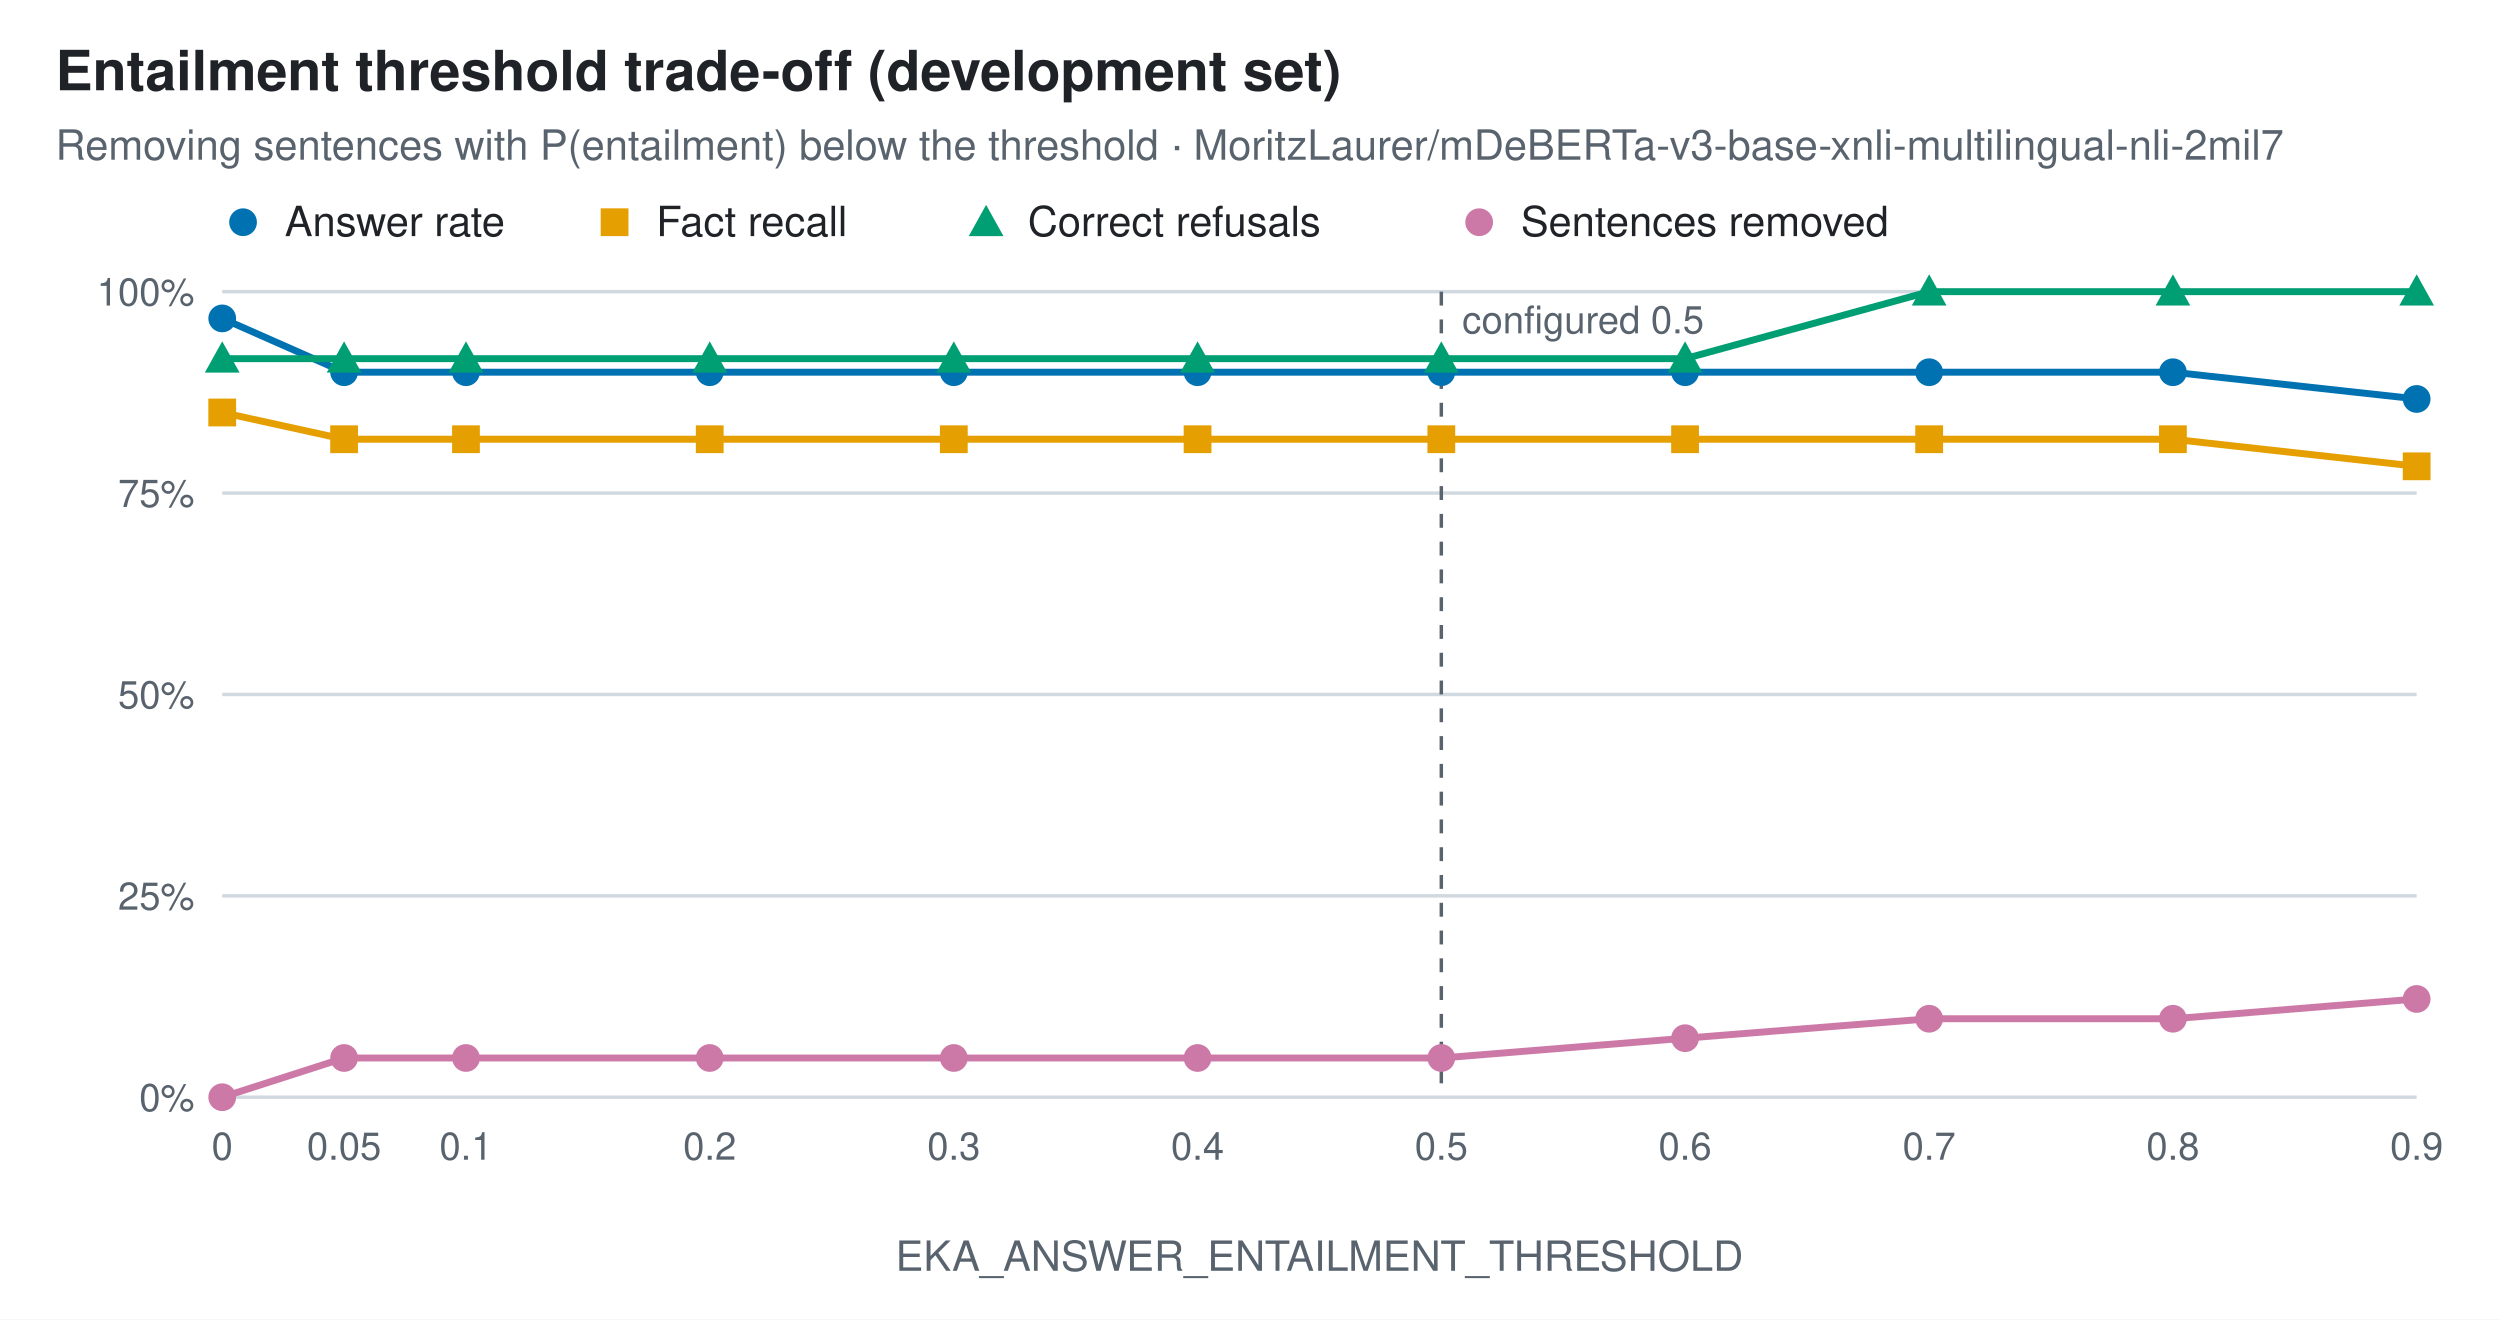
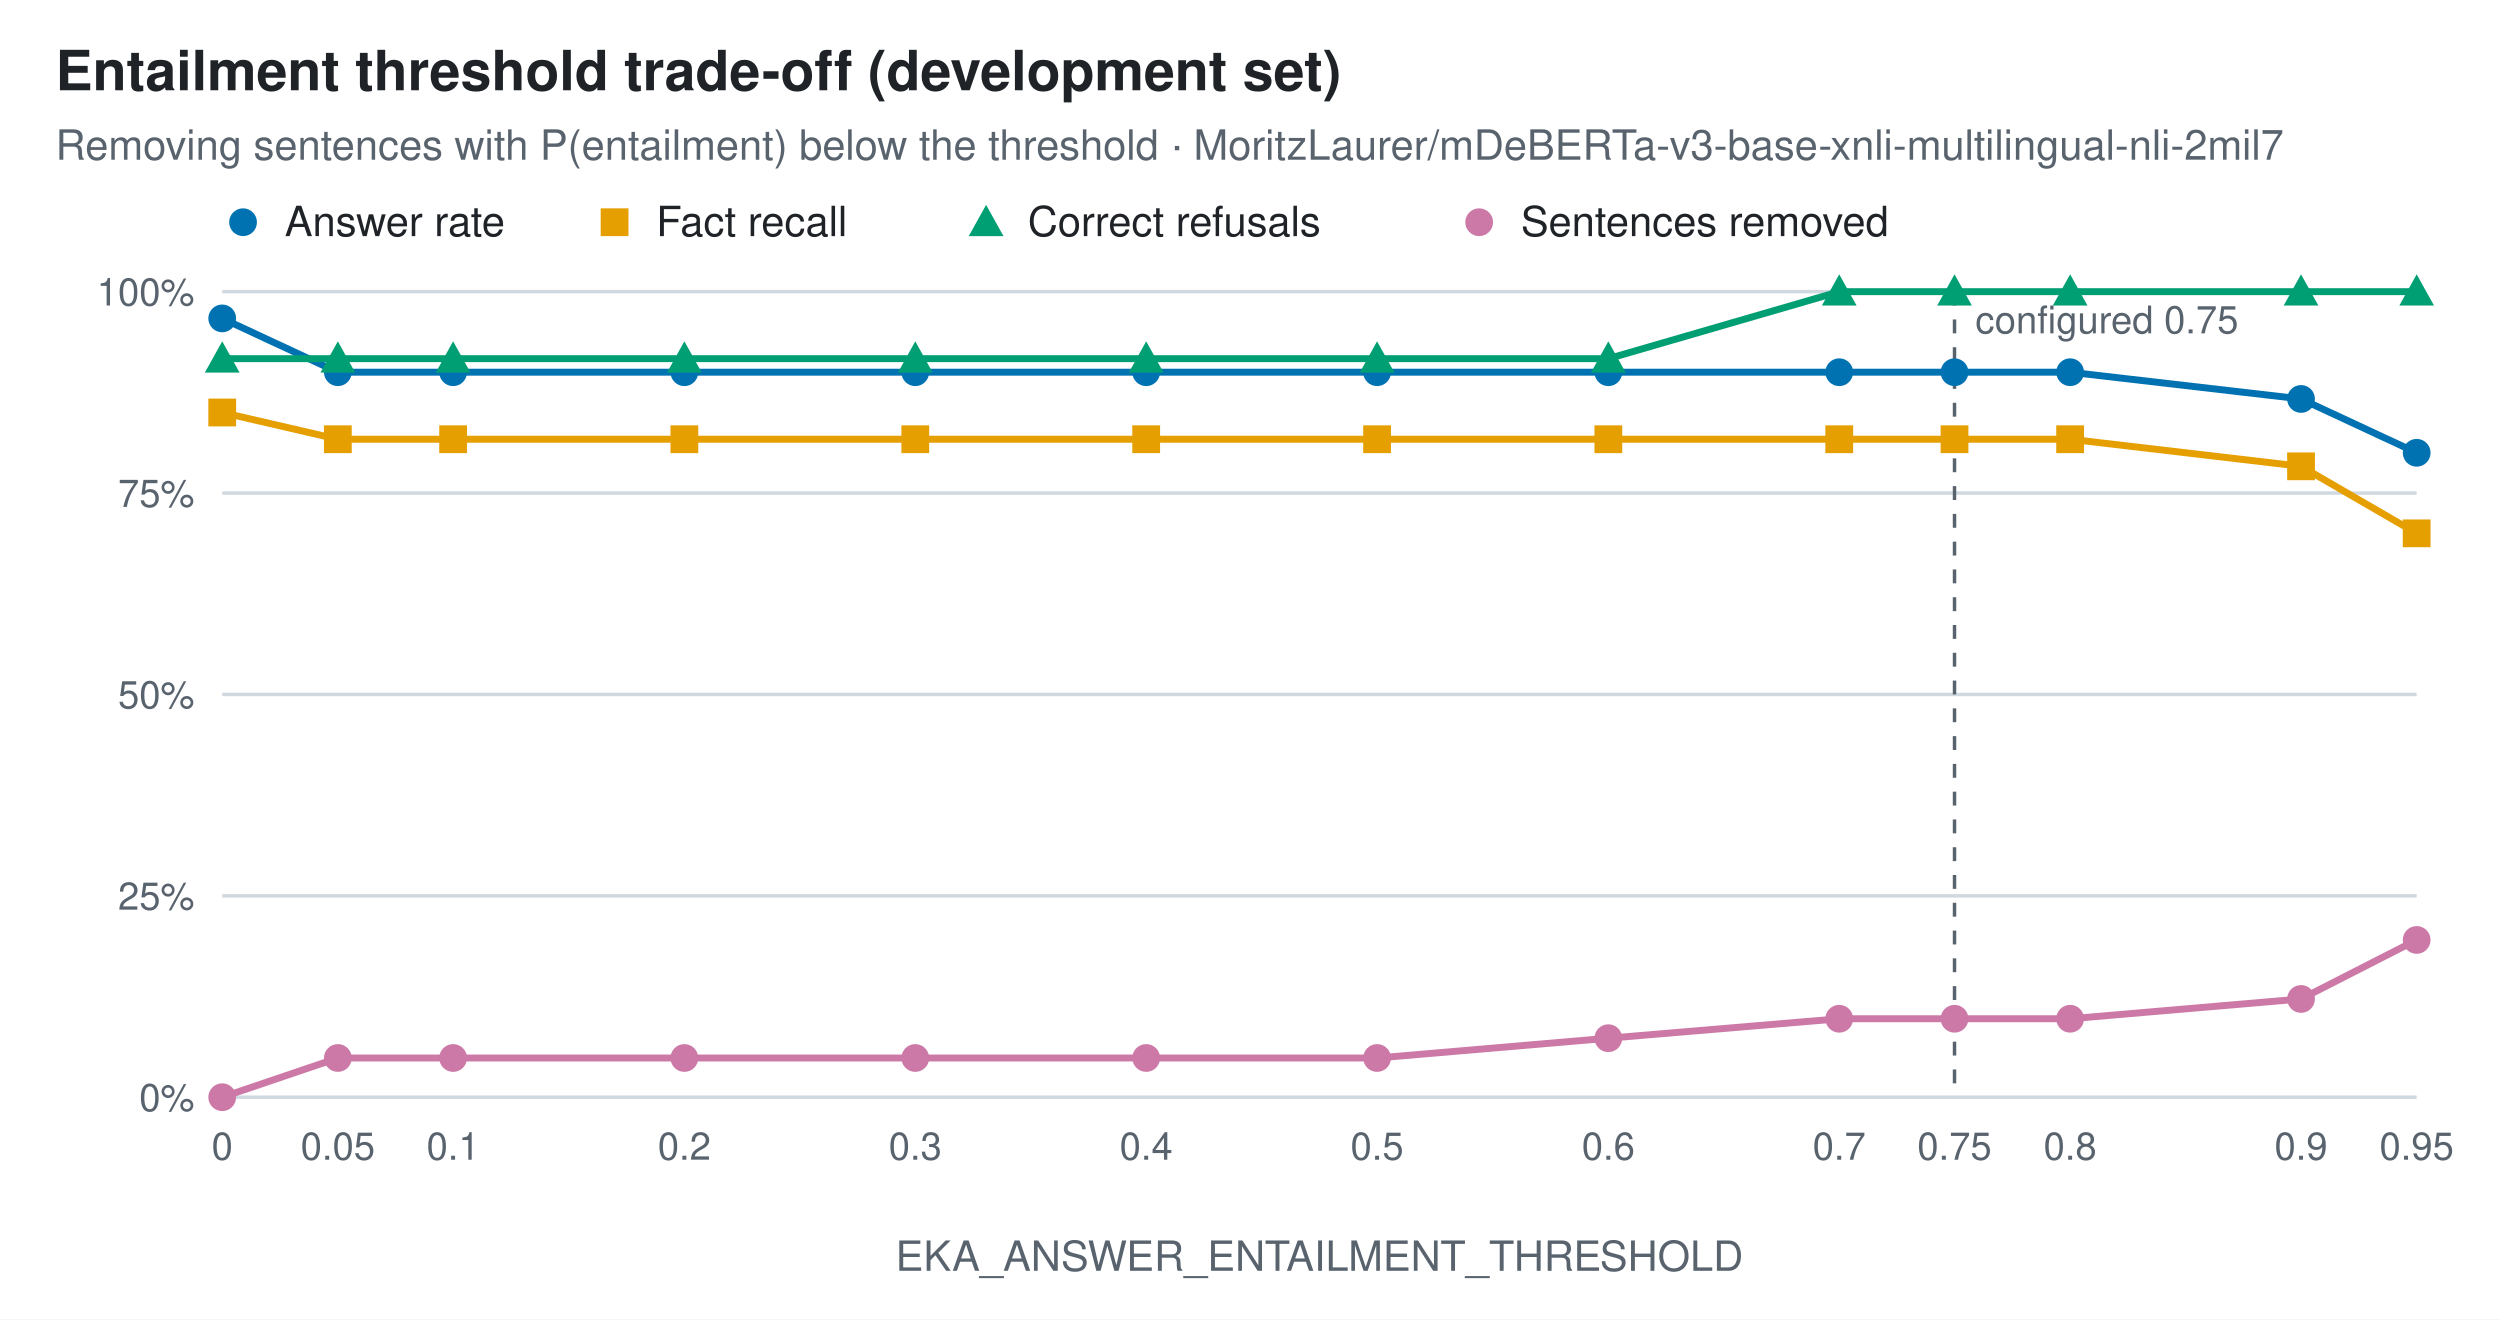
<svg xmlns="http://www.w3.org/2000/svg" width="720" height="380" viewBox="0 0 720 380" role="img" aria-labelledby="t d">
  <rect width="720" height="380" fill="#ffffff" />
  <text x="16.0" y="26.0" font-family="-apple-system, Segoe UI, Helvetica, Arial, sans-serif" font-size="16" fill="#1f2328" text-anchor="start" font-weight="600">Entailment threshold trade-off (development set)</text>
  <text x="16.0" y="46.0" font-family="-apple-system, Segoe UI, Helvetica, Arial, sans-serif" font-size="12" fill="#59636e" text-anchor="start" font-weight="normal">Removing sentences with P(entailment) below the threshold · MoritzLaurer/mDeBERTa-v3-base-xnli-multilingual-nli-2mil7</text>
  <circle cx="70.0" cy="64.0" r="4" fill="#0072B2" />
  <text x="82.0" y="68.0" font-family="-apple-system, Segoe UI, Helvetica, Arial, sans-serif" font-size="12" fill="#1f2328" text-anchor="start" font-weight="normal">Answer rate</text>
  <rect x="173.0" y="60.0" width="8" height="8" fill="#E69F00" />
  <text x="189.0" y="68.0" font-family="-apple-system, Segoe UI, Helvetica, Arial, sans-serif" font-size="12" fill="#1f2328" text-anchor="start" font-weight="normal">Fact recall</text>
  <path d="M284.0 59.0 L289.0 68.0 L279.0 68.0 Z" fill="#009E73" />
  <text x="296.0" y="68.0" font-family="-apple-system, Segoe UI, Helvetica, Arial, sans-serif" font-size="12" fill="#1f2328" text-anchor="start" font-weight="normal">Correct refusals</text>
  <circle cx="426.0" cy="64.0" r="4" fill="#CC79A7" />
  <text x="438.0" y="68.0" font-family="-apple-system, Segoe UI, Helvetica, Arial, sans-serif" font-size="12" fill="#1f2328" text-anchor="start" font-weight="normal">Sentences removed</text>
  <line x1="64" x2="696" y1="316.0" y2="316.0" stroke="#d1d9e0" stroke-width="1" />
  <text x="56.0" y="320.0" font-family="-apple-system, Segoe UI, Helvetica, Arial, sans-serif" font-size="11" fill="#59636e" text-anchor="end" font-weight="normal">0%</text>
  <line x1="64" x2="696" y1="258.0" y2="258.0" stroke="#d1d9e0" stroke-width="1" />
  <text x="56.0" y="262.0" font-family="-apple-system, Segoe UI, Helvetica, Arial, sans-serif" font-size="11" fill="#59636e" text-anchor="end" font-weight="normal">25%</text>
  <line x1="64" x2="696" y1="200.0" y2="200.0" stroke="#d1d9e0" stroke-width="1" />
  <text x="56.0" y="204.0" font-family="-apple-system, Segoe UI, Helvetica, Arial, sans-serif" font-size="11" fill="#59636e" text-anchor="end" font-weight="normal">50%</text>
  <line x1="64" x2="696" y1="142.0" y2="142.0" stroke="#d1d9e0" stroke-width="1" />
  <text x="56.0" y="146.0" font-family="-apple-system, Segoe UI, Helvetica, Arial, sans-serif" font-size="11" fill="#59636e" text-anchor="end" font-weight="normal">75%</text>
  <line x1="64" x2="696" y1="84.0" y2="84.0" stroke="#d1d9e0" stroke-width="1" />
  <text x="56.0" y="88.0" font-family="-apple-system, Segoe UI, Helvetica, Arial, sans-serif" font-size="11" fill="#59636e" text-anchor="end" font-weight="normal">100%</text>
  <text x="64.0" y="334.0" font-family="-apple-system, Segoe UI, Helvetica, Arial, sans-serif" font-size="11" fill="#59636e" text-anchor="middle" font-weight="normal">0</text>
-   <text x="99.1" y="334.0" font-family="-apple-system, Segoe UI, Helvetica, Arial, sans-serif" font-size="11" fill="#59636e" text-anchor="middle" font-weight="normal">0.05</text>
-   <text x="134.2" y="334.0" font-family="-apple-system, Segoe UI, Helvetica, Arial, sans-serif" font-size="11" fill="#59636e" text-anchor="middle" font-weight="normal">0.1</text>
-   <text x="204.4" y="334.0" font-family="-apple-system, Segoe UI, Helvetica, Arial, sans-serif" font-size="11" fill="#59636e" text-anchor="middle" font-weight="normal">0.2</text>
-   <text x="274.7" y="334.0" font-family="-apple-system, Segoe UI, Helvetica, Arial, sans-serif" font-size="11" fill="#59636e" text-anchor="middle" font-weight="normal">0.3</text>
-   <text x="344.9" y="334.0" font-family="-apple-system, Segoe UI, Helvetica, Arial, sans-serif" font-size="11" fill="#59636e" text-anchor="middle" font-weight="normal">0.4</text>
-   <text x="415.1" y="334.0" font-family="-apple-system, Segoe UI, Helvetica, Arial, sans-serif" font-size="11" fill="#59636e" text-anchor="middle" font-weight="normal">0.5</text>
-   <text x="485.3" y="334.0" font-family="-apple-system, Segoe UI, Helvetica, Arial, sans-serif" font-size="11" fill="#59636e" text-anchor="middle" font-weight="normal">0.6</text>
-   <text x="555.6" y="334.0" font-family="-apple-system, Segoe UI, Helvetica, Arial, sans-serif" font-size="11" fill="#59636e" text-anchor="middle" font-weight="normal">0.7</text>
-   <text x="625.8" y="334.0" font-family="-apple-system, Segoe UI, Helvetica, Arial, sans-serif" font-size="11" fill="#59636e" text-anchor="middle" font-weight="normal">0.8</text>
-   <text x="696.0" y="334.0" font-family="-apple-system, Segoe UI, Helvetica, Arial, sans-serif" font-size="11" fill="#59636e" text-anchor="middle" font-weight="normal">0.9</text>
+   <text x="97.3" y="334.0" font-family="-apple-system, Segoe UI, Helvetica, Arial, sans-serif" font-size="11" fill="#59636e" text-anchor="middle" font-weight="normal">0.05</text>
+   <text x="130.5" y="334.0" font-family="-apple-system, Segoe UI, Helvetica, Arial, sans-serif" font-size="11" fill="#59636e" text-anchor="middle" font-weight="normal">0.1</text>
+   <text x="197.1" y="334.0" font-family="-apple-system, Segoe UI, Helvetica, Arial, sans-serif" font-size="11" fill="#59636e" text-anchor="middle" font-weight="normal">0.2</text>
+   <text x="263.6" y="334.0" font-family="-apple-system, Segoe UI, Helvetica, Arial, sans-serif" font-size="11" fill="#59636e" text-anchor="middle" font-weight="normal">0.3</text>
+   <text x="330.1" y="334.0" font-family="-apple-system, Segoe UI, Helvetica, Arial, sans-serif" font-size="11" fill="#59636e" text-anchor="middle" font-weight="normal">0.4</text>
+   <text x="396.6" y="334.0" font-family="-apple-system, Segoe UI, Helvetica, Arial, sans-serif" font-size="11" fill="#59636e" text-anchor="middle" font-weight="normal">0.5</text>
+   <text x="463.2" y="334.0" font-family="-apple-system, Segoe UI, Helvetica, Arial, sans-serif" font-size="11" fill="#59636e" text-anchor="middle" font-weight="normal">0.6</text>
+   <text x="529.7" y="334.0" font-family="-apple-system, Segoe UI, Helvetica, Arial, sans-serif" font-size="11" fill="#59636e" text-anchor="middle" font-weight="normal">0.7</text>
+   <text x="562.9" y="334.0" font-family="-apple-system, Segoe UI, Helvetica, Arial, sans-serif" font-size="11" fill="#59636e" text-anchor="middle" font-weight="normal">0.75</text>
+   <text x="596.2" y="334.0" font-family="-apple-system, Segoe UI, Helvetica, Arial, sans-serif" font-size="11" fill="#59636e" text-anchor="middle" font-weight="normal">0.8</text>
+   <text x="662.7" y="334.0" font-family="-apple-system, Segoe UI, Helvetica, Arial, sans-serif" font-size="11" fill="#59636e" text-anchor="middle" font-weight="normal">0.9</text>
+   <text x="696.0" y="334.0" font-family="-apple-system, Segoe UI, Helvetica, Arial, sans-serif" font-size="11" fill="#59636e" text-anchor="middle" font-weight="normal">0.95</text>
  <text x="380.0" y="366.0" font-family="-apple-system, Segoe UI, Helvetica, Arial, sans-serif" font-size="12" fill="#59636e" text-anchor="middle" font-weight="normal">EKA_ANSWER_ENTAILMENT_THRESHOLD</text>
-   <line x1="415.1" x2="415.1" y1="84" y2="316" stroke="#59636e" stroke-dasharray="4 4" />
-   <text x="421.1" y="96.0" font-family="-apple-system, Segoe UI, Helvetica, Arial, sans-serif" font-size="11" fill="#59636e" text-anchor="start" font-weight="normal">configured 0.5</text>
-   <path d="M64.0 91.7 L99.1 107.2 L134.2 107.2 L204.4 107.2 L274.7 107.2 L344.9 107.2 L415.1 107.2 L485.3 107.2 L555.6 107.2 L625.8 107.2 L696.0 114.9" fill="none" stroke="#0072B2" stroke-width="2" />
+   <line x1="562.9" x2="562.9" y1="84" y2="316" stroke="#59636e" stroke-dasharray="4 4" />
+   <text x="568.9" y="96.0" font-family="-apple-system, Segoe UI, Helvetica, Arial, sans-serif" font-size="11" fill="#59636e" text-anchor="start" font-weight="normal">configured 0.75</text>
+   <path d="M64.0 91.7 L97.3 107.2 L130.5 107.2 L197.1 107.2 L263.6 107.2 L330.1 107.2 L396.6 107.2 L463.2 107.2 L529.7 107.2 L562.9 107.2 L596.2 107.2 L662.7 114.9 L696.0 130.4" fill="none" stroke="#0072B2" stroke-width="2" />
  <circle cx="64.0" cy="91.7" r="4" fill="#0072B2" />
-   <circle cx="99.1" cy="107.2" r="4" fill="#0072B2" />
-   <circle cx="134.2" cy="107.2" r="4" fill="#0072B2" />
-   <circle cx="204.4" cy="107.2" r="4" fill="#0072B2" />
-   <circle cx="274.7" cy="107.2" r="4" fill="#0072B2" />
-   <circle cx="344.9" cy="107.2" r="4" fill="#0072B2" />
-   <circle cx="415.1" cy="107.2" r="4" fill="#0072B2" />
-   <circle cx="485.3" cy="107.2" r="4" fill="#0072B2" />
-   <circle cx="555.6" cy="107.2" r="4" fill="#0072B2" />
-   <circle cx="625.8" cy="107.2" r="4" fill="#0072B2" />
-   <circle cx="696.0" cy="114.9" r="4" fill="#0072B2" />
-   <path d="M64.0 118.8 L99.1 126.5 L134.2 126.5 L204.4 126.5 L274.7 126.5 L344.9 126.5 L415.1 126.5 L485.3 126.5 L555.6 126.5 L625.8 126.5 L696.0 134.3" fill="none" stroke="#E69F00" stroke-width="2" />
+   <circle cx="97.3" cy="107.2" r="4" fill="#0072B2" />
+   <circle cx="130.5" cy="107.2" r="4" fill="#0072B2" />
+   <circle cx="197.1" cy="107.2" r="4" fill="#0072B2" />
+   <circle cx="263.6" cy="107.2" r="4" fill="#0072B2" />
+   <circle cx="330.1" cy="107.2" r="4" fill="#0072B2" />
+   <circle cx="396.6" cy="107.2" r="4" fill="#0072B2" />
+   <circle cx="463.2" cy="107.2" r="4" fill="#0072B2" />
+   <circle cx="529.7" cy="107.2" r="4" fill="#0072B2" />
+   <circle cx="562.9" cy="107.2" r="4" fill="#0072B2" />
+   <circle cx="596.2" cy="107.2" r="4" fill="#0072B2" />
+   <circle cx="662.7" cy="114.9" r="4" fill="#0072B2" />
+   <circle cx="696.0" cy="130.4" r="4" fill="#0072B2" />
+   <path d="M64.0 118.8 L97.3 126.5 L130.5 126.5 L197.1 126.5 L263.6 126.5 L330.1 126.5 L396.6 126.5 L463.2 126.5 L529.7 126.5 L562.9 126.5 L596.2 126.5 L662.7 134.3 L696.0 153.6" fill="none" stroke="#E69F00" stroke-width="2" />
  <rect x="60.0" y="114.8" width="8" height="8" fill="#E69F00" />
-   <rect x="95.1" y="122.5" width="8" height="8" fill="#E69F00" />
-   <rect x="130.2" y="122.5" width="8" height="8" fill="#E69F00" />
-   <rect x="200.4" y="122.5" width="8" height="8" fill="#E69F00" />
-   <rect x="270.7" y="122.5" width="8" height="8" fill="#E69F00" />
-   <rect x="340.9" y="122.5" width="8" height="8" fill="#E69F00" />
-   <rect x="411.1" y="122.5" width="8" height="8" fill="#E69F00" />
-   <rect x="481.3" y="122.5" width="8" height="8" fill="#E69F00" />
-   <rect x="551.6" y="122.5" width="8" height="8" fill="#E69F00" />
-   <rect x="621.8" y="122.5" width="8" height="8" fill="#E69F00" />
-   <rect x="692.0" y="130.3" width="8" height="8" fill="#E69F00" />
-   <path d="M64.0 103.3 L99.1 103.3 L134.2 103.3 L204.4 103.3 L274.7 103.3 L344.9 103.3 L415.1 103.3 L485.3 103.3 L555.6 84.0 L625.8 84.0 L696.0 84.0" fill="none" stroke="#009E73" stroke-width="2" />
+   <rect x="93.3" y="122.5" width="8" height="8" fill="#E69F00" />
+   <rect x="126.5" y="122.5" width="8" height="8" fill="#E69F00" />
+   <rect x="193.1" y="122.5" width="8" height="8" fill="#E69F00" />
+   <rect x="259.6" y="122.5" width="8" height="8" fill="#E69F00" />
+   <rect x="326.1" y="122.5" width="8" height="8" fill="#E69F00" />
+   <rect x="392.6" y="122.5" width="8" height="8" fill="#E69F00" />
+   <rect x="459.2" y="122.5" width="8" height="8" fill="#E69F00" />
+   <rect x="525.7" y="122.5" width="8" height="8" fill="#E69F00" />
+   <rect x="558.9" y="122.5" width="8" height="8" fill="#E69F00" />
+   <rect x="592.2" y="122.5" width="8" height="8" fill="#E69F00" />
+   <rect x="658.7" y="130.3" width="8" height="8" fill="#E69F00" />
+   <rect x="692.0" y="149.6" width="8" height="8" fill="#E69F00" />
+   <path d="M64.0 103.3 L97.3 103.3 L130.5 103.3 L197.1 103.3 L263.6 103.3 L330.1 103.3 L396.6 103.3 L463.2 103.3 L529.7 84.0 L562.9 84.0 L596.2 84.0 L662.7 84.0 L696.0 84.0" fill="none" stroke="#009E73" stroke-width="2" />
  <path d="M64.0 98.3 L69.0 107.3 L59.0 107.3 Z" fill="#009E73" />
-   <path d="M99.1 98.3 L104.1 107.3 L94.1 107.3 Z" fill="#009E73" />
-   <path d="M134.2 98.3 L139.2 107.3 L129.2 107.3 Z" fill="#009E73" />
-   <path d="M204.4 98.3 L209.4 107.3 L199.4 107.3 Z" fill="#009E73" />
-   <path d="M274.7 98.3 L279.7 107.3 L269.7 107.3 Z" fill="#009E73" />
-   <path d="M344.9 98.3 L349.9 107.3 L339.9 107.3 Z" fill="#009E73" />
-   <path d="M415.1 98.3 L420.1 107.3 L410.1 107.3 Z" fill="#009E73" />
-   <path d="M485.3 98.3 L490.3 107.3 L480.3 107.3 Z" fill="#009E73" />
-   <path d="M555.6 79.0 L560.6 88.0 L550.6 88.0 Z" fill="#009E73" />
-   <path d="M625.8 79.0 L630.8 88.0 L620.8 88.0 Z" fill="#009E73" />
+   <path d="M97.3 98.3 L102.3 107.3 L92.3 107.3 Z" fill="#009E73" />
+   <path d="M130.5 98.3 L135.5 107.3 L125.5 107.3 Z" fill="#009E73" />
+   <path d="M197.1 98.3 L202.1 107.3 L192.1 107.3 Z" fill="#009E73" />
+   <path d="M263.6 98.3 L268.6 107.3 L258.6 107.3 Z" fill="#009E73" />
+   <path d="M330.1 98.3 L335.1 107.3 L325.1 107.3 Z" fill="#009E73" />
+   <path d="M396.6 98.3 L401.6 107.3 L391.6 107.3 Z" fill="#009E73" />
+   <path d="M463.2 98.3 L468.2 107.3 L458.2 107.3 Z" fill="#009E73" />
+   <path d="M529.7 79.0 L534.7 88.0 L524.7 88.0 Z" fill="#009E73" />
+   <path d="M562.9 79.0 L567.9 88.0 L557.9 88.0 Z" fill="#009E73" />
+   <path d="M596.2 79.0 L601.2 88.0 L591.2 88.0 Z" fill="#009E73" />
+   <path d="M662.7 79.0 L667.7 88.0 L657.7 88.0 Z" fill="#009E73" />
  <path d="M696.0 79.0 L701.0 88.0 L691.0 88.0 Z" fill="#009E73" />
-   <path d="M64.0 316.0 L99.1 304.7 L134.2 304.7 L204.4 304.7 L274.7 304.7 L344.9 304.7 L415.1 304.7 L485.3 299.0 L555.6 293.4 L625.8 293.4 L696.0 287.7" fill="none" stroke="#CC79A7" stroke-width="2" />
+   <path d="M64.0 316.0 L97.3 304.7 L130.5 304.7 L197.1 304.7 L263.6 304.7 L330.1 304.7 L396.6 304.7 L463.2 299.0 L529.7 293.4 L562.9 293.4 L596.2 293.4 L662.7 287.7 L696.0 270.7" fill="none" stroke="#CC79A7" stroke-width="2" />
  <circle cx="64.0" cy="316.0" r="4" fill="#CC79A7" />
-   <circle cx="99.1" cy="304.7" r="4" fill="#CC79A7" />
-   <circle cx="134.2" cy="304.7" r="4" fill="#CC79A7" />
-   <circle cx="204.4" cy="304.7" r="4" fill="#CC79A7" />
-   <circle cx="274.7" cy="304.7" r="4" fill="#CC79A7" />
-   <circle cx="344.9" cy="304.7" r="4" fill="#CC79A7" />
-   <circle cx="415.1" cy="304.7" r="4" fill="#CC79A7" />
-   <circle cx="485.3" cy="299.0" r="4" fill="#CC79A7" />
-   <circle cx="555.6" cy="293.4" r="4" fill="#CC79A7" />
-   <circle cx="625.8" cy="293.4" r="4" fill="#CC79A7" />
-   <circle cx="696.0" cy="287.7" r="4" fill="#CC79A7" />
+   <circle cx="97.3" cy="304.7" r="4" fill="#CC79A7" />
+   <circle cx="130.5" cy="304.7" r="4" fill="#CC79A7" />
+   <circle cx="197.1" cy="304.7" r="4" fill="#CC79A7" />
+   <circle cx="263.6" cy="304.7" r="4" fill="#CC79A7" />
+   <circle cx="330.1" cy="304.7" r="4" fill="#CC79A7" />
+   <circle cx="396.6" cy="304.7" r="4" fill="#CC79A7" />
+   <circle cx="463.2" cy="299.0" r="4" fill="#CC79A7" />
+   <circle cx="529.7" cy="293.4" r="4" fill="#CC79A7" />
+   <circle cx="562.9" cy="293.4" r="4" fill="#CC79A7" />
+   <circle cx="596.2" cy="293.4" r="4" fill="#CC79A7" />
+   <circle cx="662.7" cy="287.7" r="4" fill="#CC79A7" />
+   <circle cx="696.0" cy="270.7" r="4" fill="#CC79A7" />
</svg>
